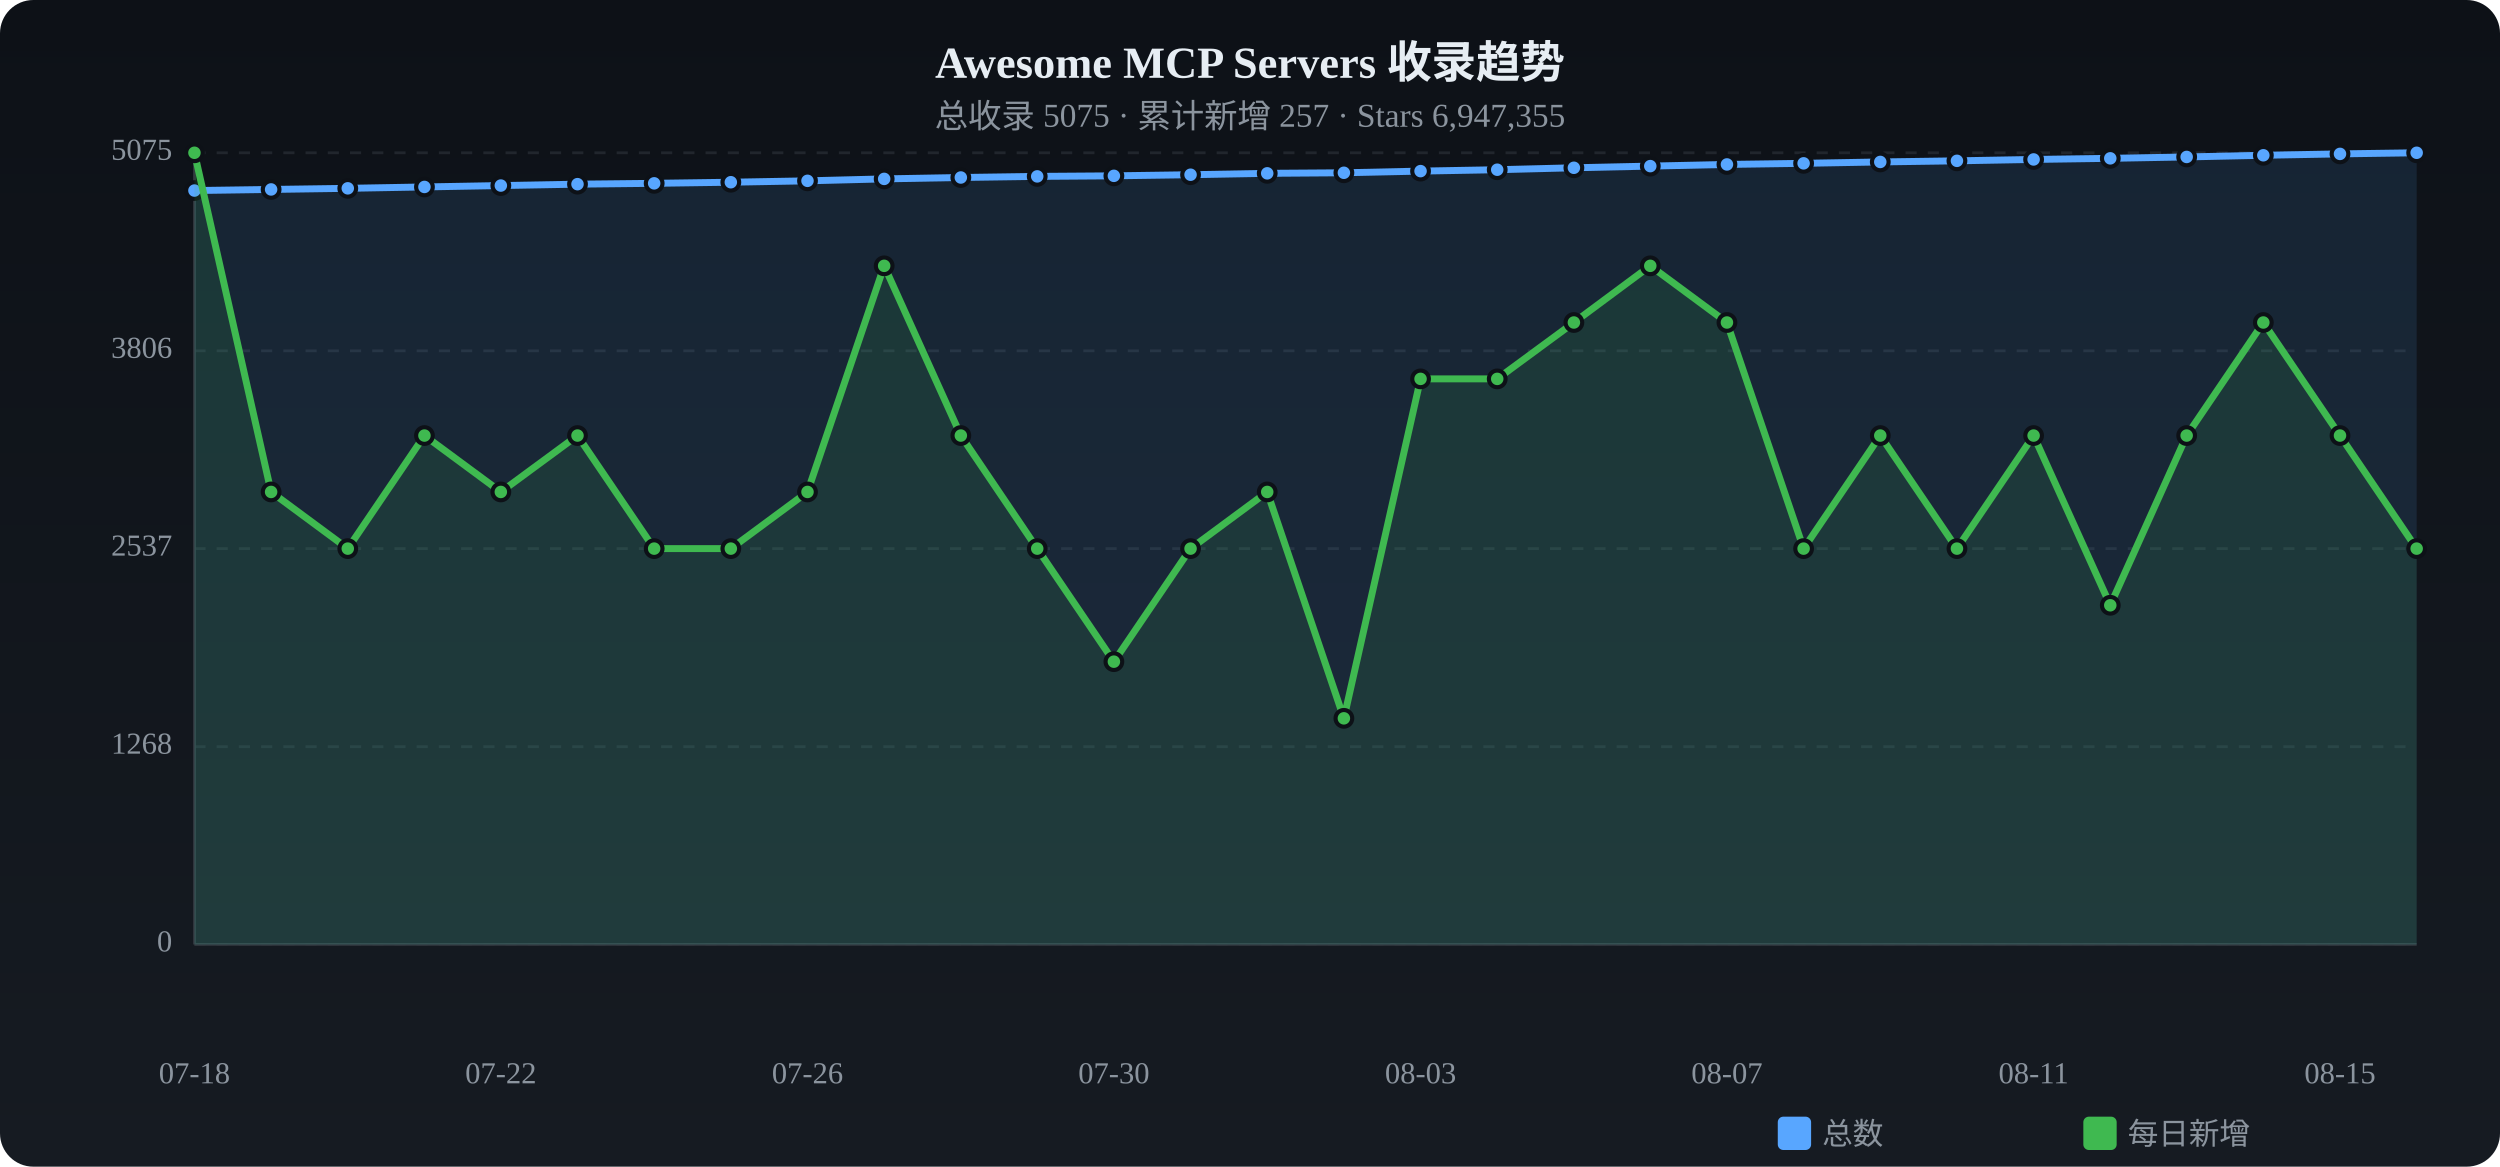
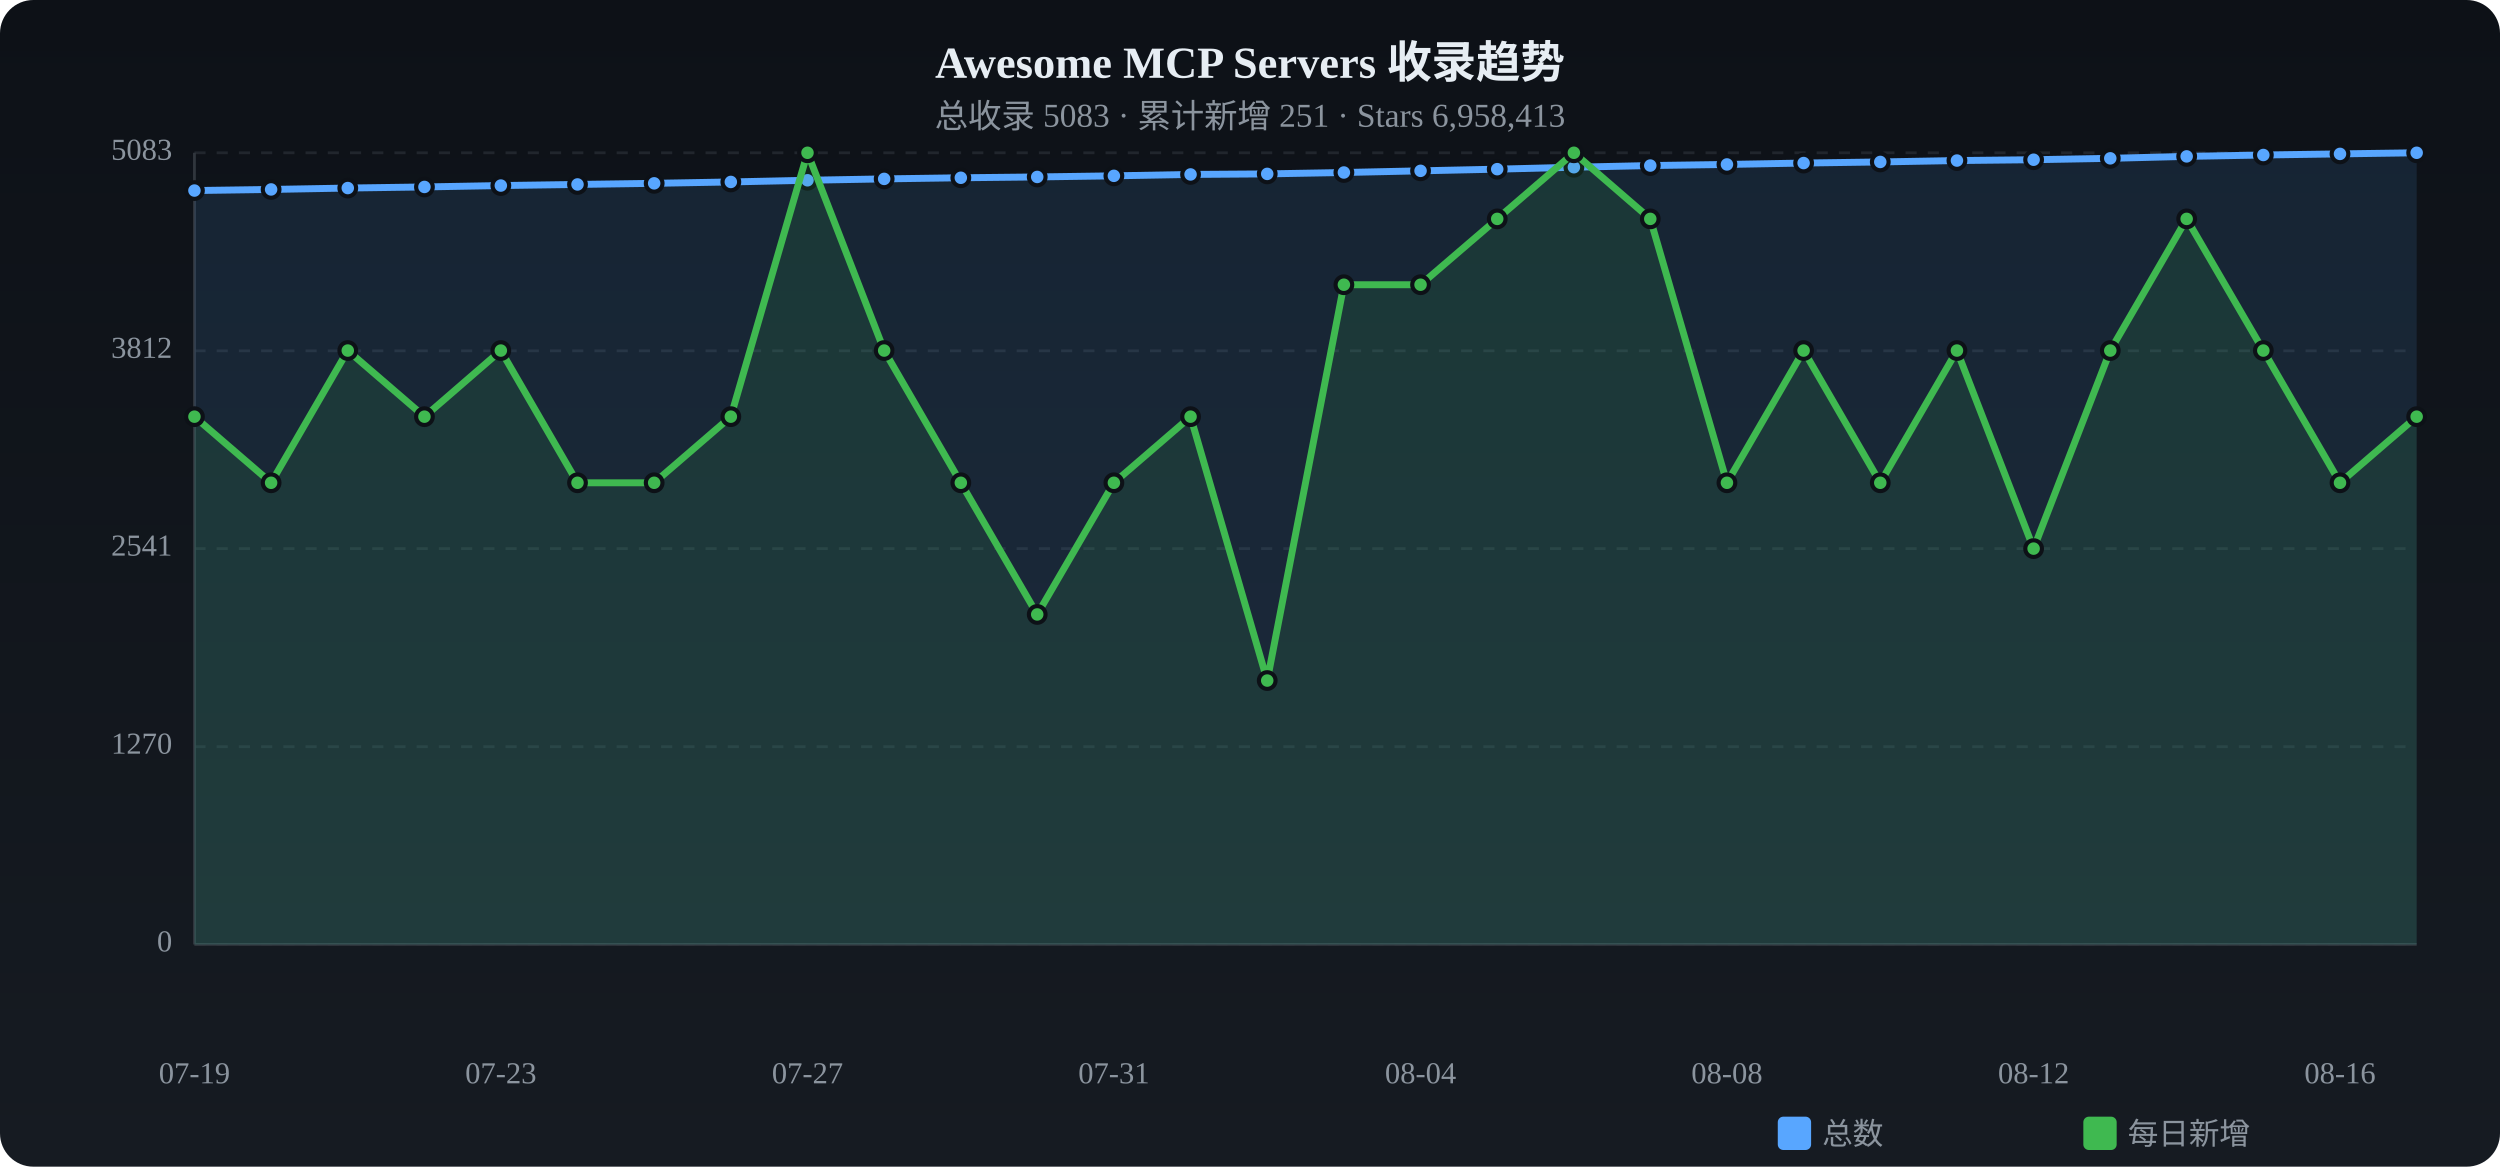
<svg xmlns="http://www.w3.org/2000/svg" viewBox="0 0 900 420" width="900" height="420">
  <defs>
    <linearGradient id="tbg" x1="0%" y1="0%" x2="0%" y2="100%">
      <stop offset="0%" stop-color="#0d1117" />
      <stop offset="100%" stop-color="#161b22" />
    </linearGradient>
  </defs>
  <rect width="900" height="420" rx="12" fill="url(#tbg)" />
  <text x="450.0" y="28" text-anchor="middle" fill="#e6edf3" font-size="16" font-weight="bold">Awesome MCP Servers 收录趋势</text>
-   <text x="450.0" y="46" text-anchor="middle" fill="#8b949e" font-size="12">总收录 5075 · 累计新增 257 · Stars 6,947,355</text>
+   <text x="450.0" y="46" text-anchor="middle" fill="#8b949e" font-size="12">总收录 5083 · 累计新增 251 · Stars 6,958,413</text>
  <text x="62" y="340.0" text-anchor="end" fill="#8b949e" font-size="11" dominant-baseline="middle">0</text>
  <line x1="70" y1="340.0" x2="870" y2="340.0" stroke="#21262d" stroke-dasharray="4 4" />
-   <text x="62" y="268.8" text-anchor="end" fill="#8b949e" font-size="11" dominant-baseline="middle">1268</text>
+   <text x="62" y="268.8" text-anchor="end" fill="#8b949e" font-size="11" dominant-baseline="middle">1270</text>
  <line x1="70" y1="268.8" x2="870" y2="268.8" stroke="#21262d" stroke-dasharray="4 4" />
-   <text x="62" y="197.5" text-anchor="end" fill="#8b949e" font-size="11" dominant-baseline="middle">2537</text>
+   <text x="62" y="197.5" text-anchor="end" fill="#8b949e" font-size="11" dominant-baseline="middle">2541</text>
  <line x1="70" y1="197.5" x2="870" y2="197.5" stroke="#21262d" stroke-dasharray="4 4" />
-   <text x="62" y="126.3" text-anchor="end" fill="#8b949e" font-size="11" dominant-baseline="middle">3806</text>
+   <text x="62" y="126.3" text-anchor="end" fill="#8b949e" font-size="11" dominant-baseline="middle">3812</text>
  <line x1="70" y1="126.3" x2="870" y2="126.3" stroke="#21262d" stroke-dasharray="4 4" />
-   <text x="62" y="55.0" text-anchor="end" fill="#8b949e" font-size="11" dominant-baseline="middle">5075</text>
+   <text x="62" y="55.0" text-anchor="end" fill="#8b949e" font-size="11" dominant-baseline="middle">5083</text>
  <line x1="70" y1="55.0" x2="870" y2="55.0" stroke="#21262d" stroke-dasharray="4 4" />
  <line x1="70" y1="55" x2="70" y2="340" stroke="#30363d" />
  <line x1="70" y1="340" x2="870" y2="340" stroke="#30363d" />
-   <path d="M70.0,68.6 L97.6,68.2 L125.2,67.8 L152.8,67.3 L180.3,66.8 L207.9,66.3 L235.5,66.0 L263.1,65.6 L290.7,65.1 L318.3,64.4 L345.9,63.9 L373.4,63.5 L401.0,63.3 L428.6,62.9 L456.2,62.4 L483.8,62.2 L511.4,61.6 L539.0,61.1 L566.6,60.4 L594.1,59.8 L621.7,59.2 L649.3,58.8 L676.9,58.3 L704.5,57.9 L732.1,57.4 L759.7,57.0 L787.2,56.5 L814.8,55.9 L842.4,55.4 L870.0,55.0 L870.0,340 L70.0,340 Z" fill="#58a6ff" opacity="0.12" />
-   <polyline points="70.0,68.6 97.6,68.2 125.2,67.8 152.8,67.3 180.3,66.8 207.9,66.3 235.5,66.0 263.1,65.6 290.7,65.1 318.3,64.4 345.9,63.9 373.4,63.5 401.0,63.3 428.6,62.9 456.2,62.4 483.8,62.2 511.4,61.6 539.0,61.1 566.6,60.4 594.1,59.8 621.7,59.2 649.3,58.8 676.9,58.3 704.5,57.9 732.1,57.4 759.7,57.0 787.2,56.5 814.8,55.9 842.4,55.4 870.0,55.0" fill="none" stroke="#58a6ff" stroke-width="2.5" stroke-linecap="round" stroke-linejoin="round" />
+   <path d="M70.0,68.6 L97.6,68.2 L125.2,67.7 L152.8,67.3 L180.3,66.8 L207.9,66.4 L235.5,66.0 L263.1,65.5 L290.7,64.9 L318.3,64.4 L345.9,64.0 L373.4,63.7 L401.0,63.3 L428.6,62.8 L456.2,62.6 L483.8,62.1 L511.4,61.5 L539.0,60.9 L566.6,60.2 L594.1,59.6 L621.7,59.2 L649.3,58.7 L676.9,58.3 L704.5,57.8 L732.1,57.5 L759.7,57.0 L787.2,56.3 L814.8,55.8 L842.4,55.4 L870.0,55.0 L870.0,340 L70.0,340 Z" fill="#58a6ff" opacity="0.12" />
+   <polyline points="70.0,68.6 97.6,68.2 125.2,67.7 152.8,67.3 180.3,66.8 207.9,66.4 235.5,66.0 263.1,65.5 290.7,64.9 318.3,64.4 345.9,64.0 373.4,63.7 401.0,63.3 428.6,62.8 456.2,62.6 483.8,62.1 511.4,61.5 539.0,60.9 566.6,60.2 594.1,59.6 621.7,59.2 649.3,58.7 676.9,58.3 704.5,57.8 732.1,57.5 759.7,57.0 787.2,56.3 814.8,55.8 842.4,55.4 870.0,55.0" fill="none" stroke="#58a6ff" stroke-width="2.5" stroke-linecap="round" stroke-linejoin="round" />
  <circle cx="70.0" cy="68.6" r="3" fill="#58a6ff" stroke="#0d1117" stroke-width="1.5" />
  <circle cx="97.6" cy="68.2" r="3" fill="#58a6ff" stroke="#0d1117" stroke-width="1.5" />
-   <circle cx="125.2" cy="67.8" r="3" fill="#58a6ff" stroke="#0d1117" stroke-width="1.5" />
+   <circle cx="125.2" cy="67.7" r="3" fill="#58a6ff" stroke="#0d1117" stroke-width="1.5" />
  <circle cx="152.8" cy="67.3" r="3" fill="#58a6ff" stroke="#0d1117" stroke-width="1.5" />
  <circle cx="180.3" cy="66.8" r="3" fill="#58a6ff" stroke="#0d1117" stroke-width="1.5" />
-   <circle cx="207.9" cy="66.3" r="3" fill="#58a6ff" stroke="#0d1117" stroke-width="1.5" />
+   <circle cx="207.9" cy="66.4" r="3" fill="#58a6ff" stroke="#0d1117" stroke-width="1.5" />
  <circle cx="235.5" cy="66.0" r="3" fill="#58a6ff" stroke="#0d1117" stroke-width="1.5" />
-   <circle cx="263.1" cy="65.6" r="3" fill="#58a6ff" stroke="#0d1117" stroke-width="1.5" />
-   <circle cx="290.7" cy="65.1" r="3" fill="#58a6ff" stroke="#0d1117" stroke-width="1.5" />
+   <circle cx="263.1" cy="65.5" r="3" fill="#58a6ff" stroke="#0d1117" stroke-width="1.5" />
+   <circle cx="290.7" cy="64.9" r="3" fill="#58a6ff" stroke="#0d1117" stroke-width="1.5" />
  <circle cx="318.3" cy="64.4" r="3" fill="#58a6ff" stroke="#0d1117" stroke-width="1.5" />
-   <circle cx="345.9" cy="63.9" r="3" fill="#58a6ff" stroke="#0d1117" stroke-width="1.5" />
-   <circle cx="373.4" cy="63.5" r="3" fill="#58a6ff" stroke="#0d1117" stroke-width="1.5" />
+   <circle cx="345.9" cy="64.0" r="3" fill="#58a6ff" stroke="#0d1117" stroke-width="1.5" />
+   <circle cx="373.4" cy="63.7" r="3" fill="#58a6ff" stroke="#0d1117" stroke-width="1.5" />
  <circle cx="401.0" cy="63.3" r="3" fill="#58a6ff" stroke="#0d1117" stroke-width="1.5" />
-   <circle cx="428.6" cy="62.9" r="3" fill="#58a6ff" stroke="#0d1117" stroke-width="1.5" />
-   <circle cx="456.2" cy="62.4" r="3" fill="#58a6ff" stroke="#0d1117" stroke-width="1.5" />
-   <circle cx="483.8" cy="62.2" r="3" fill="#58a6ff" stroke="#0d1117" stroke-width="1.5" />
-   <circle cx="511.4" cy="61.6" r="3" fill="#58a6ff" stroke="#0d1117" stroke-width="1.5" />
-   <circle cx="539.0" cy="61.1" r="3" fill="#58a6ff" stroke="#0d1117" stroke-width="1.5" />
-   <circle cx="566.6" cy="60.4" r="3" fill="#58a6ff" stroke="#0d1117" stroke-width="1.5" />
-   <circle cx="594.1" cy="59.8" r="3" fill="#58a6ff" stroke="#0d1117" stroke-width="1.5" />
+   <circle cx="428.6" cy="62.8" r="3" fill="#58a6ff" stroke="#0d1117" stroke-width="1.5" />
+   <circle cx="456.2" cy="62.6" r="3" fill="#58a6ff" stroke="#0d1117" stroke-width="1.5" />
+   <circle cx="483.8" cy="62.1" r="3" fill="#58a6ff" stroke="#0d1117" stroke-width="1.5" />
+   <circle cx="511.4" cy="61.5" r="3" fill="#58a6ff" stroke="#0d1117" stroke-width="1.5" />
+   <circle cx="539.0" cy="60.9" r="3" fill="#58a6ff" stroke="#0d1117" stroke-width="1.5" />
+   <circle cx="566.6" cy="60.2" r="3" fill="#58a6ff" stroke="#0d1117" stroke-width="1.5" />
+   <circle cx="594.1" cy="59.6" r="3" fill="#58a6ff" stroke="#0d1117" stroke-width="1.5" />
  <circle cx="621.7" cy="59.2" r="3" fill="#58a6ff" stroke="#0d1117" stroke-width="1.5" />
-   <circle cx="649.3" cy="58.8" r="3" fill="#58a6ff" stroke="#0d1117" stroke-width="1.5" />
+   <circle cx="649.3" cy="58.7" r="3" fill="#58a6ff" stroke="#0d1117" stroke-width="1.5" />
  <circle cx="676.9" cy="58.3" r="3" fill="#58a6ff" stroke="#0d1117" stroke-width="1.5" />
-   <circle cx="704.5" cy="57.9" r="3" fill="#58a6ff" stroke="#0d1117" stroke-width="1.5" />
-   <circle cx="732.1" cy="57.4" r="3" fill="#58a6ff" stroke="#0d1117" stroke-width="1.5" />
+   <circle cx="704.5" cy="57.8" r="3" fill="#58a6ff" stroke="#0d1117" stroke-width="1.5" />
+   <circle cx="732.1" cy="57.5" r="3" fill="#58a6ff" stroke="#0d1117" stroke-width="1.5" />
  <circle cx="759.7" cy="57.0" r="3" fill="#58a6ff" stroke="#0d1117" stroke-width="1.5" />
-   <circle cx="787.2" cy="56.5" r="3" fill="#58a6ff" stroke="#0d1117" stroke-width="1.5" />
-   <circle cx="814.8" cy="55.9" r="3" fill="#58a6ff" stroke="#0d1117" stroke-width="1.5" />
+   <circle cx="787.2" cy="56.3" r="3" fill="#58a6ff" stroke="#0d1117" stroke-width="1.5" />
+   <circle cx="814.8" cy="55.8" r="3" fill="#58a6ff" stroke="#0d1117" stroke-width="1.5" />
  <circle cx="842.4" cy="55.4" r="3" fill="#58a6ff" stroke="#0d1117" stroke-width="1.5" />
  <circle cx="870.0" cy="55.0" r="3" fill="#58a6ff" stroke="#0d1117" stroke-width="1.5" />
-   <path d="M70.0,55.0 L97.6,177.1 L125.2,197.5 L152.8,156.8 L180.3,177.1 L207.9,156.8 L235.5,197.5 L263.1,197.5 L290.7,177.1 L318.3,95.7 L345.9,156.8 L373.4,197.5 L401.0,238.2 L428.6,197.5 L456.2,177.1 L483.8,258.6 L511.4,136.4 L539.0,136.4 L566.6,116.1 L594.1,95.7 L621.7,116.1 L649.3,197.5 L676.9,156.8 L704.5,197.5 L732.1,156.8 L759.7,217.9 L787.2,156.8 L814.8,116.1 L842.4,156.8 L870.0,197.5 L870.0,340 L70.0,340 Z" fill="#3fb950" opacity="0.12" />
-   <polyline points="70.0,55.0 97.6,177.1 125.2,197.5 152.8,156.8 180.3,177.1 207.9,156.8 235.5,197.5 263.1,197.5 290.7,177.1 318.3,95.7 345.9,156.8 373.4,197.5 401.0,238.2 428.6,197.5 456.2,177.1 483.8,258.6 511.4,136.4 539.0,136.4 566.6,116.1 594.1,95.7 621.7,116.1 649.3,197.5 676.9,156.8 704.5,197.5 732.1,156.8 759.7,217.9 787.2,156.8 814.8,116.1 842.4,156.8 870.0,197.5" fill="none" stroke="#3fb950" stroke-width="2.5" stroke-linecap="round" stroke-linejoin="round" />
-   <circle cx="70.0" cy="55.0" r="3" fill="#3fb950" stroke="#0d1117" stroke-width="1.5" />
-   <circle cx="97.6" cy="177.1" r="3" fill="#3fb950" stroke="#0d1117" stroke-width="1.5" />
-   <circle cx="125.2" cy="197.5" r="3" fill="#3fb950" stroke="#0d1117" stroke-width="1.5" />
-   <circle cx="152.8" cy="156.8" r="3" fill="#3fb950" stroke="#0d1117" stroke-width="1.5" />
-   <circle cx="180.3" cy="177.1" r="3" fill="#3fb950" stroke="#0d1117" stroke-width="1.5" />
-   <circle cx="207.9" cy="156.8" r="3" fill="#3fb950" stroke="#0d1117" stroke-width="1.5" />
-   <circle cx="235.5" cy="197.5" r="3" fill="#3fb950" stroke="#0d1117" stroke-width="1.5" />
-   <circle cx="263.1" cy="197.5" r="3" fill="#3fb950" stroke="#0d1117" stroke-width="1.5" />
-   <circle cx="290.7" cy="177.1" r="3" fill="#3fb950" stroke="#0d1117" stroke-width="1.5" />
-   <circle cx="318.3" cy="95.7" r="3" fill="#3fb950" stroke="#0d1117" stroke-width="1.5" />
-   <circle cx="345.9" cy="156.8" r="3" fill="#3fb950" stroke="#0d1117" stroke-width="1.5" />
-   <circle cx="373.4" cy="197.5" r="3" fill="#3fb950" stroke="#0d1117" stroke-width="1.5" />
-   <circle cx="401.0" cy="238.2" r="3" fill="#3fb950" stroke="#0d1117" stroke-width="1.5" />
-   <circle cx="428.6" cy="197.5" r="3" fill="#3fb950" stroke="#0d1117" stroke-width="1.5" />
-   <circle cx="456.2" cy="177.1" r="3" fill="#3fb950" stroke="#0d1117" stroke-width="1.5" />
-   <circle cx="483.8" cy="258.6" r="3" fill="#3fb950" stroke="#0d1117" stroke-width="1.5" />
-   <circle cx="511.4" cy="136.4" r="3" fill="#3fb950" stroke="#0d1117" stroke-width="1.5" />
-   <circle cx="539.0" cy="136.4" r="3" fill="#3fb950" stroke="#0d1117" stroke-width="1.5" />
-   <circle cx="566.6" cy="116.1" r="3" fill="#3fb950" stroke="#0d1117" stroke-width="1.5" />
-   <circle cx="594.1" cy="95.7" r="3" fill="#3fb950" stroke="#0d1117" stroke-width="1.5" />
-   <circle cx="621.7" cy="116.1" r="3" fill="#3fb950" stroke="#0d1117" stroke-width="1.5" />
-   <circle cx="649.3" cy="197.5" r="3" fill="#3fb950" stroke="#0d1117" stroke-width="1.5" />
-   <circle cx="676.9" cy="156.8" r="3" fill="#3fb950" stroke="#0d1117" stroke-width="1.5" />
-   <circle cx="704.5" cy="197.5" r="3" fill="#3fb950" stroke="#0d1117" stroke-width="1.5" />
-   <circle cx="732.1" cy="156.8" r="3" fill="#3fb950" stroke="#0d1117" stroke-width="1.5" />
-   <circle cx="759.7" cy="217.9" r="3" fill="#3fb950" stroke="#0d1117" stroke-width="1.5" />
-   <circle cx="787.2" cy="156.8" r="3" fill="#3fb950" stroke="#0d1117" stroke-width="1.5" />
-   <circle cx="814.8" cy="116.1" r="3" fill="#3fb950" stroke="#0d1117" stroke-width="1.5" />
-   <circle cx="842.4" cy="156.8" r="3" fill="#3fb950" stroke="#0d1117" stroke-width="1.5" />
-   <circle cx="870.0" cy="197.5" r="3" fill="#3fb950" stroke="#0d1117" stroke-width="1.5" />
-   <text x="70.0" y="390" text-anchor="middle" fill="#8b949e" font-size="11">07-18</text>
-   <text x="180.3" y="390" text-anchor="middle" fill="#8b949e" font-size="11">07-22</text>
-   <text x="290.7" y="390" text-anchor="middle" fill="#8b949e" font-size="11">07-26</text>
-   <text x="401.0" y="390" text-anchor="middle" fill="#8b949e" font-size="11">07-30</text>
-   <text x="511.4" y="390" text-anchor="middle" fill="#8b949e" font-size="11">08-03</text>
-   <text x="621.7" y="390" text-anchor="middle" fill="#8b949e" font-size="11">08-07</text>
-   <text x="732.1" y="390" text-anchor="middle" fill="#8b949e" font-size="11">08-11</text>
-   <text x="842.4" y="390" text-anchor="middle" fill="#8b949e" font-size="11">08-15</text>
+   <path d="M70.0,150.0 L97.6,173.8 L125.2,126.2 L152.8,150.0 L180.3,126.2 L207.9,173.8 L235.5,173.8 L263.1,150.0 L290.7,55.0 L318.3,126.2 L345.9,173.8 L373.4,221.2 L401.0,173.8 L428.6,150.0 L456.2,245.0 L483.8,102.5 L511.4,102.5 L539.0,78.8 L566.6,55.0 L594.1,78.8 L621.7,173.8 L649.3,126.2 L676.9,173.8 L704.5,126.2 L732.1,197.5 L759.7,126.2 L787.2,78.8 L814.8,126.2 L842.4,173.8 L870.0,150.0 L870.0,340 L70.0,340 Z" fill="#3fb950" opacity="0.12" />
+   <polyline points="70.0,150.0 97.6,173.8 125.2,126.2 152.8,150.0 180.3,126.2 207.9,173.8 235.5,173.8 263.1,150.0 290.7,55.0 318.3,126.2 345.9,173.8 373.4,221.2 401.0,173.8 428.6,150.0 456.2,245.0 483.8,102.5 511.4,102.5 539.0,78.8 566.6,55.0 594.1,78.8 621.7,173.8 649.3,126.2 676.9,173.8 704.5,126.2 732.1,197.5 759.7,126.2 787.2,78.8 814.8,126.2 842.4,173.8 870.0,150.0" fill="none" stroke="#3fb950" stroke-width="2.5" stroke-linecap="round" stroke-linejoin="round" />
+   <circle cx="70.0" cy="150.0" r="3" fill="#3fb950" stroke="#0d1117" stroke-width="1.5" />
+   <circle cx="97.6" cy="173.8" r="3" fill="#3fb950" stroke="#0d1117" stroke-width="1.5" />
+   <circle cx="125.2" cy="126.2" r="3" fill="#3fb950" stroke="#0d1117" stroke-width="1.5" />
+   <circle cx="152.8" cy="150.0" r="3" fill="#3fb950" stroke="#0d1117" stroke-width="1.5" />
+   <circle cx="180.3" cy="126.2" r="3" fill="#3fb950" stroke="#0d1117" stroke-width="1.5" />
+   <circle cx="207.9" cy="173.8" r="3" fill="#3fb950" stroke="#0d1117" stroke-width="1.5" />
+   <circle cx="235.5" cy="173.8" r="3" fill="#3fb950" stroke="#0d1117" stroke-width="1.5" />
+   <circle cx="263.1" cy="150.0" r="3" fill="#3fb950" stroke="#0d1117" stroke-width="1.5" />
+   <circle cx="290.7" cy="55.0" r="3" fill="#3fb950" stroke="#0d1117" stroke-width="1.5" />
+   <circle cx="318.3" cy="126.2" r="3" fill="#3fb950" stroke="#0d1117" stroke-width="1.5" />
+   <circle cx="345.9" cy="173.8" r="3" fill="#3fb950" stroke="#0d1117" stroke-width="1.5" />
+   <circle cx="373.4" cy="221.2" r="3" fill="#3fb950" stroke="#0d1117" stroke-width="1.5" />
+   <circle cx="401.0" cy="173.8" r="3" fill="#3fb950" stroke="#0d1117" stroke-width="1.5" />
+   <circle cx="428.6" cy="150.0" r="3" fill="#3fb950" stroke="#0d1117" stroke-width="1.5" />
+   <circle cx="456.2" cy="245.0" r="3" fill="#3fb950" stroke="#0d1117" stroke-width="1.5" />
+   <circle cx="483.8" cy="102.5" r="3" fill="#3fb950" stroke="#0d1117" stroke-width="1.5" />
+   <circle cx="511.4" cy="102.5" r="3" fill="#3fb950" stroke="#0d1117" stroke-width="1.5" />
+   <circle cx="539.0" cy="78.8" r="3" fill="#3fb950" stroke="#0d1117" stroke-width="1.5" />
+   <circle cx="566.6" cy="55.0" r="3" fill="#3fb950" stroke="#0d1117" stroke-width="1.5" />
+   <circle cx="594.1" cy="78.8" r="3" fill="#3fb950" stroke="#0d1117" stroke-width="1.5" />
+   <circle cx="621.7" cy="173.8" r="3" fill="#3fb950" stroke="#0d1117" stroke-width="1.5" />
+   <circle cx="649.3" cy="126.2" r="3" fill="#3fb950" stroke="#0d1117" stroke-width="1.5" />
+   <circle cx="676.9" cy="173.8" r="3" fill="#3fb950" stroke="#0d1117" stroke-width="1.5" />
+   <circle cx="704.5" cy="126.2" r="3" fill="#3fb950" stroke="#0d1117" stroke-width="1.5" />
+   <circle cx="732.1" cy="197.5" r="3" fill="#3fb950" stroke="#0d1117" stroke-width="1.5" />
+   <circle cx="759.7" cy="126.2" r="3" fill="#3fb950" stroke="#0d1117" stroke-width="1.5" />
+   <circle cx="787.2" cy="78.8" r="3" fill="#3fb950" stroke="#0d1117" stroke-width="1.5" />
+   <circle cx="814.8" cy="126.2" r="3" fill="#3fb950" stroke="#0d1117" stroke-width="1.5" />
+   <circle cx="842.4" cy="173.8" r="3" fill="#3fb950" stroke="#0d1117" stroke-width="1.5" />
+   <circle cx="870.0" cy="150.0" r="3" fill="#3fb950" stroke="#0d1117" stroke-width="1.5" />
+   <text x="70.0" y="390" text-anchor="middle" fill="#8b949e" font-size="11">07-19</text>
+   <text x="180.3" y="390" text-anchor="middle" fill="#8b949e" font-size="11">07-23</text>
+   <text x="290.7" y="390" text-anchor="middle" fill="#8b949e" font-size="11">07-27</text>
+   <text x="401.0" y="390" text-anchor="middle" fill="#8b949e" font-size="11">07-31</text>
+   <text x="511.4" y="390" text-anchor="middle" fill="#8b949e" font-size="11">08-04</text>
+   <text x="621.7" y="390" text-anchor="middle" fill="#8b949e" font-size="11">08-08</text>
+   <text x="732.1" y="390" text-anchor="middle" fill="#8b949e" font-size="11">08-12</text>
+   <text x="842.4" y="390" text-anchor="middle" fill="#8b949e" font-size="11">08-16</text>
  <rect x="640" y="402" width="12" height="12" rx="2" fill="#58a6ff" />
  <text x="656" y="412" fill="#8b949e" font-size="11">总数</text>
  <rect x="750" y="402" width="12" height="12" rx="2" fill="#3fb950" />
  <text x="766" y="412" fill="#8b949e" font-size="11">每日新增</text>
</svg>
